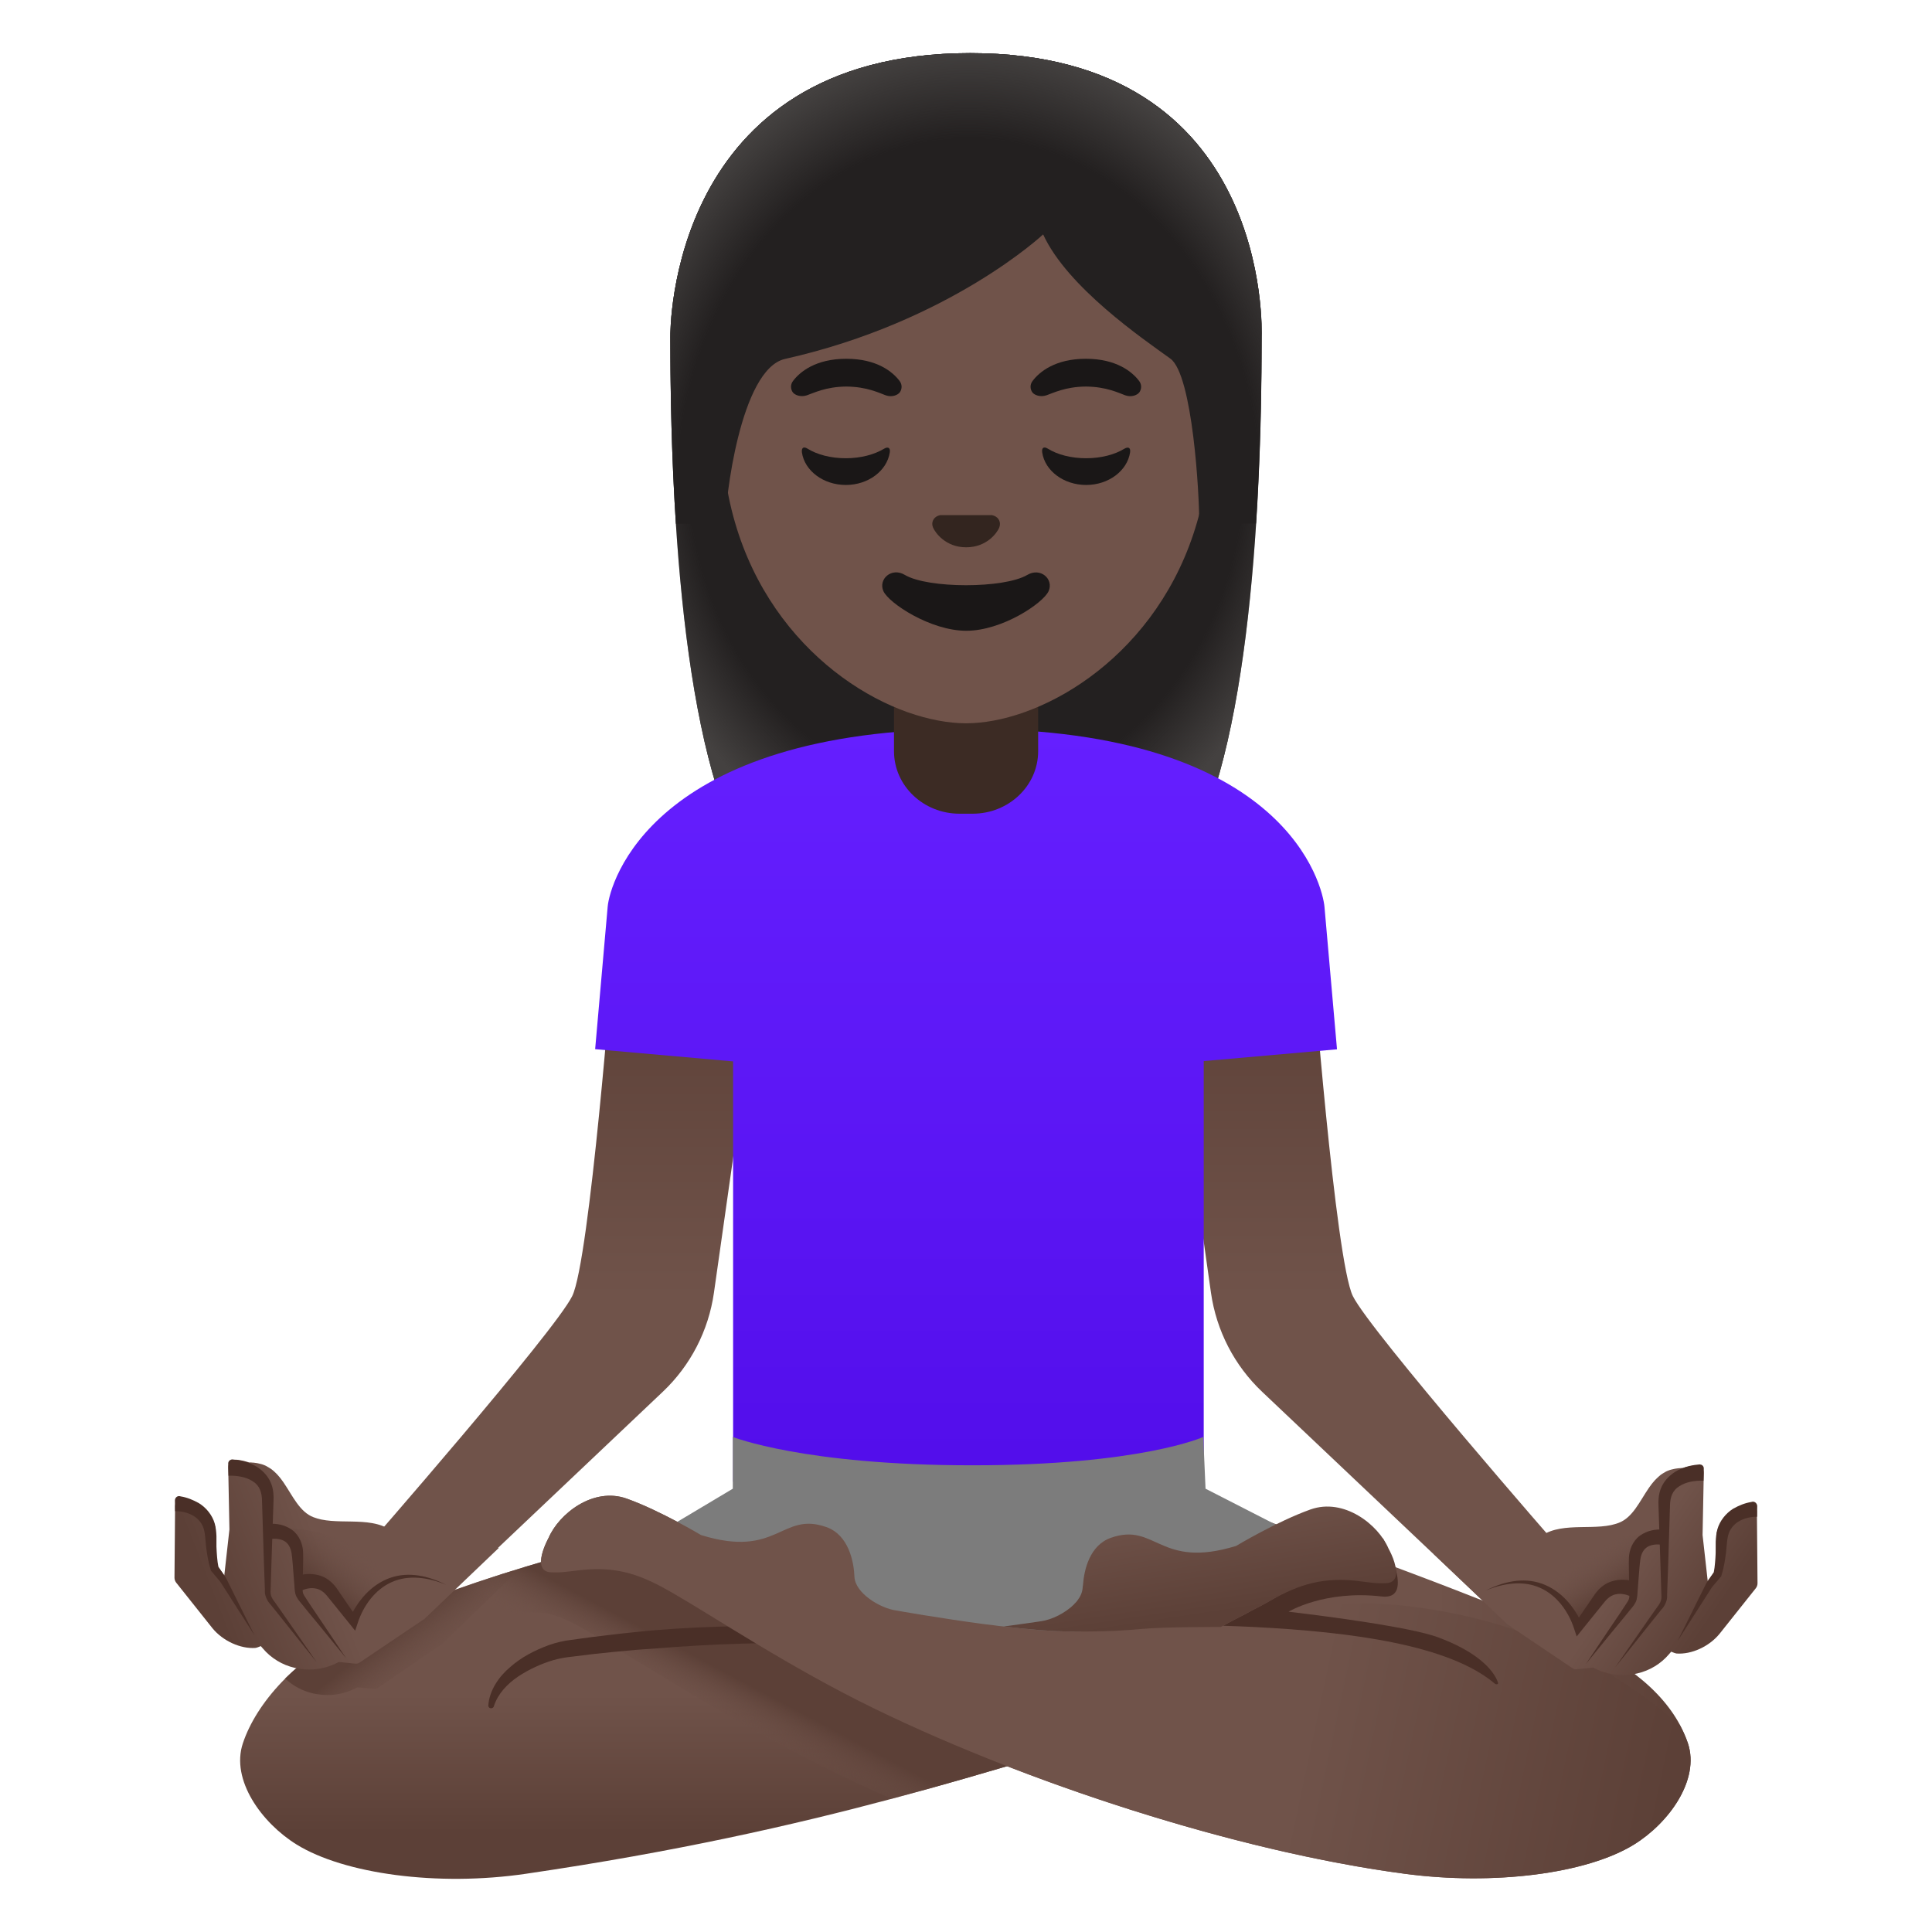
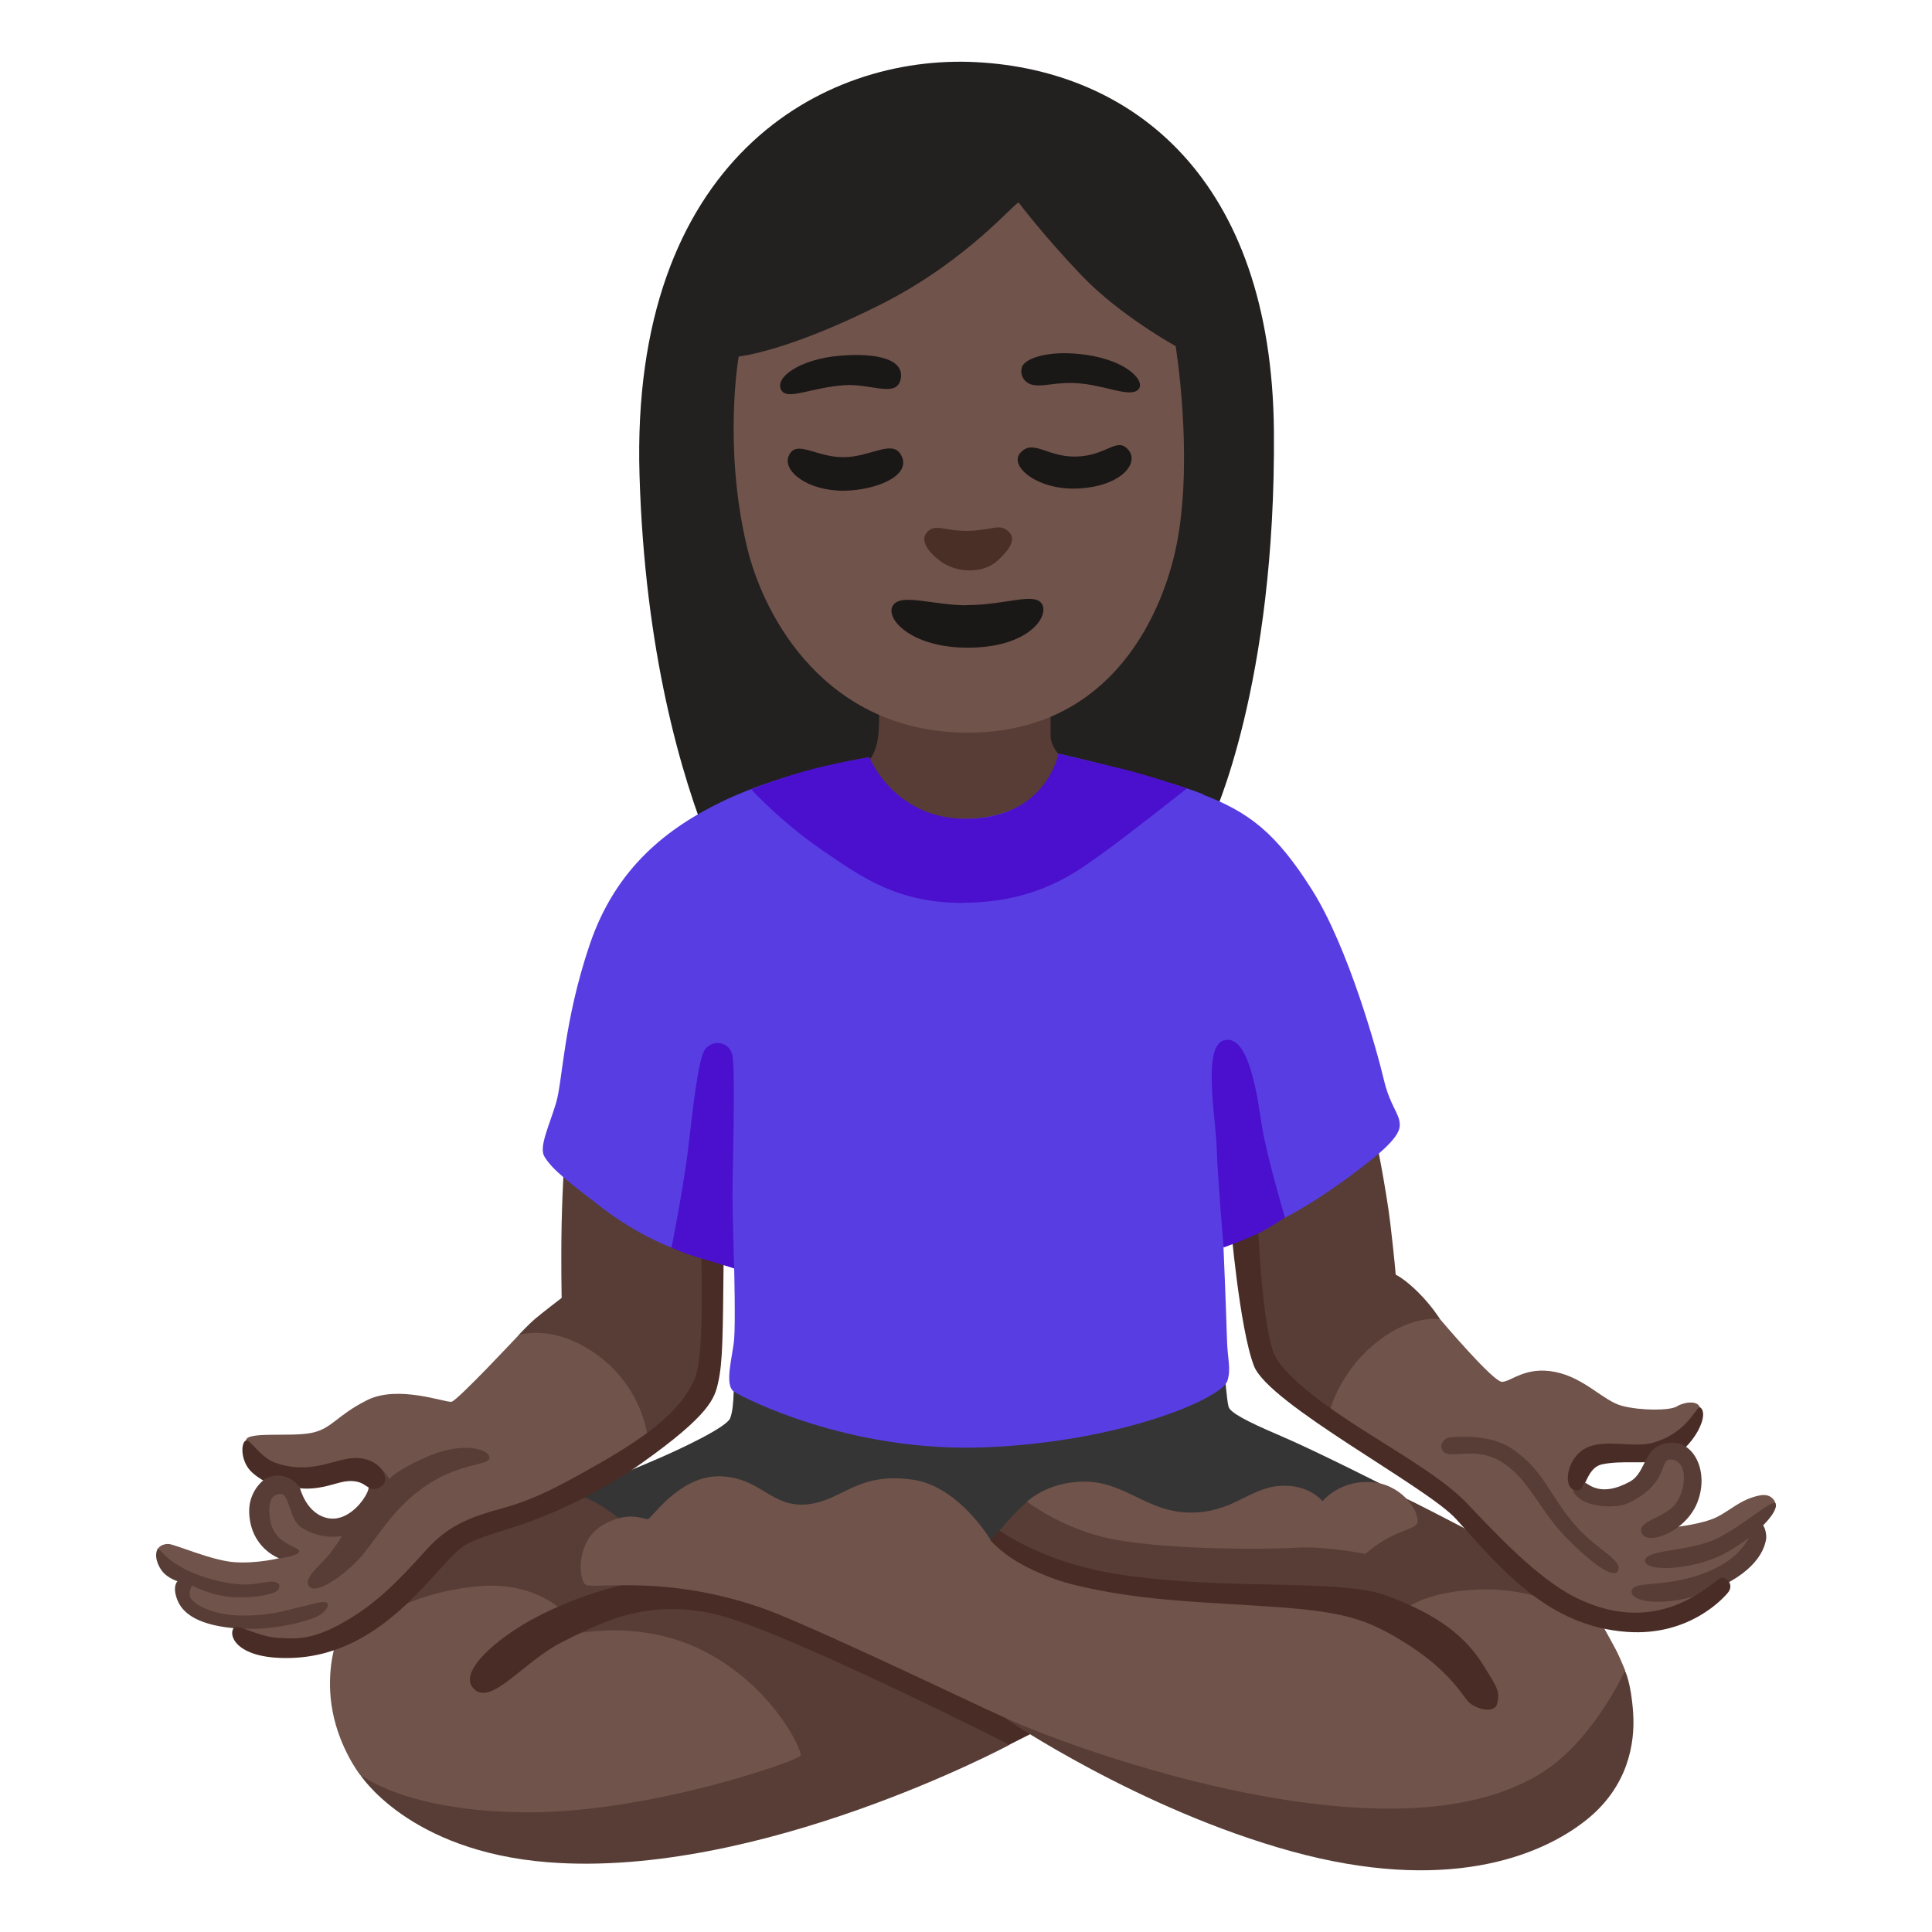
- <svg xmlns="http://www.w3.org/2000/svg" version="1.1" id="Layer_1" x="0px" y="0px" viewBox="0 0 128 128" style="enable-background:new 0 0 128 128;" xml:space="preserve">
-   <path id="hair_10_" style="fill:#232020;" d="M64.28,3.52c-20.03,0-19.87,18.52-19.87,18.81c0,11.99,0.92,28.94,5.72,35.6  c1.9,2.64,5.58,2.79,5.58,2.79L64,60.71l8.29,0.01c0,0,3.68-0.15,5.58-2.79c4.8-6.67,5.72-23.61,5.72-35.6  C83.59,22.04,84.31,3.52,64.28,3.52z" />
-   <radialGradient id="hairHighlights_2_" cx="64" cy="99.183" r="23.213" gradientTransform="matrix(1 0 0 -1.1901 0 148.6938)" gradientUnits="userSpaceOnUse">
-     <stop offset="0.794" style="stop-color:#444140;stop-opacity:0" />
-     <stop offset="1" style="stop-color:#444140" />
-   </radialGradient>
-   <path id="hairHighlights_1_" style="fill:url(#hairHighlights_2_);" d="M64.28,3.52c-20.03,0-19.87,18.52-19.87,18.81  c0,11.99,0.92,28.94,5.72,35.6c1.9,2.64,5.58,2.79,5.58,2.79L64,60.71l8.29,0.01c0,0,3.68-0.15,5.58-2.79  c4.8-6.67,5.72-23.61,5.72-35.6C83.59,22.04,84.31,3.52,64.28,3.52z" />
-   <g id="arm_6_">
-     <linearGradient id="arm_2_" gradientUnits="userSpaceOnUse" x1="435.402" y1="66.414" x2="435.402" y2="21.552" gradientTransform="matrix(-1 0 0 -1 525.7576 130)">
-       <stop offset="0" style="stop-color:#5C4037" />
-       <stop offset="0.5" style="stop-color:#70534A" />
-     </linearGradient>
-     <path id="arm_3_" style="fill:url(#arm_2_);" d="M77.3,64.96l9.64-1.38c0,0,1.53,19.94,2.69,22.29s13.79,16.81,13.79,16.81   l-2.66,5.76L83.62,92.21c-1.84-1.74-3.03-4.05-3.39-6.56L77.3,64.96z" />
+ <svg xmlns="http://www.w3.org/2000/svg" version="1.1" id="a" x="0px" y="0px" viewBox="0 0 128 128" style="enable-background:new 0 0 128 128;" xml:space="preserve">
+   <g>
+     <path style="fill:#573D36;" d="M34.36,88.45c0,0,0.63-0.68,1.1-1.08s1.75-1.38,1.75-1.38s-0.05-2.49,0-4.89   c0.05-2.38,0.19-4.48,0.19-4.48l9.75,4.08l-0.07,9.07l-0.73,3.24l-4.63,3.43l-7.37-7.99H34.36z" />
+     <path style="fill:#573D36;" d="M82.62,78.58l8.49-3.41c0,0,0.73,3.6,1,5.87c0.27,2.28,0.36,3.41,0.36,3.41s0.59,0.27,1.5,1.18   s1.43,1.76,1.43,1.76l-6.03,7.71l-3.6-2.82l-2.5-2.46l-0.66-11.25" />
  </g>
-   <g id="arm_1_">
-     <linearGradient id="arm_4_" gradientUnits="userSpaceOnUse" x1="37.188" y1="66.414" x2="37.188" y2="21.552" gradientTransform="matrix(1 0 0 -1 0 130)">
-       <stop offset="0" style="stop-color:#5C4037" />
-       <stop offset="0.5" style="stop-color:#70534A" />
-     </linearGradient>
-     <path id="arm" style="fill:url(#arm_4_);" d="M50.24,64.96l-9.64-1.38c0,0-1.53,19.94-2.69,22.29   c-1.16,2.36-13.79,16.81-13.79,16.81l2.66,5.76l17.13-16.23c1.84-1.74,3.03-4.05,3.39-6.56L50.24,64.96z" />
+   <path style="fill:#232020;" d="M80.32,54.27c0,0,4.22-8.89,4.08-25.7S74.98,4.67,64.72,4.12c-10.26-0.56-22.98,6.5-22.35,27.37  c0.35,11.66,2.74,19.88,4.73,24.76c7,0.12,16.93,0.12,16.93,0.12L80.32,54.27z" />
+   <path style="fill:#573D36;" d="M52.82,52.39l3.93-1.28c0,0,1.34-0.54,1.46-2.62s-0.06-4.2-0.06-4.2l11.51,0.06  c0,0-0.05,1.99-0.06,4.32c0,1.37,1.72,2.27,1.72,2.27l5.46,1.36l-13.31,4.62L52.83,52.4L52.82,52.39z" />
+   <path style="fill:#353535;" d="M51.62,89.1l-3.02,1.92c0,0,0.1,2.18-0.23,2.95c-0.25,0.59-3.14,1.96-4.73,2.65  c-1.42,0.62-3.3,1.38-3.3,1.38l-4.65,2.18l16.01,14.93L85.5,110l6.91-11.22c0,0-5.14-2.62-7.68-3.7c-2.18-0.93-3.21-1.49-3.33-1.87  s-0.26-2.26-0.26-2.26l-29.51-1.86L51.62,89.1z" />
+   <path style="fill:#573D36;" d="M66.88,115.6c0,0-16.57,8.88-30.56,7.78c-9.31-0.73-12.49-5.85-12.49-5.85l-1.27-8.16  c0,0,1.17-1.88,3.99-5.53c2.81-3.66,9.75-5.02,11.44-4.83s4.05,2.48,4.05,2.48l15.63,0.86l9.22,13.24L66.88,115.6z" />
+   <path style="fill:#573D36;" d="M84.96,99.82l-6.74,1.54l-10.17-1.87c0,0-0.66,0.6-0.94,0.91s-0.94,1.04-0.94,1.04l3.64,4.93  l27.84,1.77h5.61l-0.88-2.86l-5.4-4.05c0,0-3.27-1.71-4-2.03s-2.49,0.78-2.49,0.78l-5.52-0.15L84.96,99.82z" />
+   <path style="fill:#70534A;" d="M22.18,109.1c0,0-0.61,1.88-0.14,4.31s1.78,4.13,1.78,4.13s2.95,2.49,11.07,2.53  c8.11,0.05,18.01-3.42,18.15-3.75s-1.83-4.6-6.42-6.94c-4.6-2.34-9.34-0.96-9.34-0.96l-0.18-1.85c0,0-1.78-1.7-5.06-1.5  c-3.8,0.23-6.38,1.78-6.38,1.78l-3.47,2.25" />
+   <path style="fill:#492C25;" d="M31.37,111.87c1.17,1.22,3.28-1.78,5.91-3.1s5.58-2.86,10.08-1.83s19.51,8.65,19.51,8.65l3.53-1.78  l-11.37-7.29l-17.02-1.69c0,0-3.94,0.75-7.36,2.81c-2.18,1.31-4.23,3.24-3.28,4.22V111.87z" />
+   <path style="fill:#573D36;" d="M83.88,110.92l-17.22,2.97c0,0,8.81,5.99,18.92,8.77c10.11,2.78,16.39,0.42,19.54-2.1  c2.73-2.19,3.22-5.04,3.08-7.08s-0.54-2.78-0.54-2.78S83.88,110.92,83.88,110.92z" />
+   <path style="fill:#70534A;" d="M93.89,100.94c0.23-0.68-0.88-2.47-2.79-2.72c-2.26-0.29-3.48,1.24-3.48,1.24s-0.89-1.18-2.9-1.01  s-3.12,1.82-5.96,1.76s-4.27-2.11-7.05-2.05c-2.37,0.05-3.67,1.33-3.67,1.33s2.12,1.62,5.03,2.34c3.61,0.89,11,0.83,12.84,0.71  s4.55,0.41,4.55,0.41s0.73-0.65,1.57-1.09S93.8,101.2,93.89,100.94z" />
+   <path style="fill:#70534A;" d="M65.63,102.04c0,0,2.61,1.51,5.64,2.36s11.96,1.26,14.65,1.26s7.49,0.74,7.49,0.74  s1.32-0.97,4.52-1.09s5.55,1.03,5.55,1.03l2.8,1.54c0,0,0.65,1.16,0.86,1.58s0.53,1.21,0.53,1.21s-2.12,4.7-5.6,6.83  s-8.79,3.01-16.95,1.74c-8.16-1.27-16-4.28-18.45-5.39c-2.46-1.11-13.19-6.28-16.28-7.35c-6.16-2.12-10.65-1.26-11.53-1.48  c-0.52-0.13-0.83-2.94,1.17-4.04c1.72-0.94,2.69-0.26,2.91-0.34c0.3-0.11,2.11-2.91,4.79-2.83s3.35,2.08,5.73,1.86  c2.38-0.23,3.31-2.19,7.06-1.63c3.02,0.45,5.11,3.98,5.11,3.98" />
+   <path style="fill:#492C25;" d="M66.21,101.39l-0.59,0.66c0,0,0.37,0.45,1.24,1.08c0.65,0.47,2.42,1.43,4.47,1.91  c3.99,0.95,7.71,1.08,11.58,1.32c4.79,0.29,6.73,0.58,8.91,1.74c4.02,2.15,4.99,4.16,5.47,4.65s1.71,0.8,1.89,0.15  c0.24-0.87-0.06-1.2-0.87-2.52c-1.16-1.89-2.95-3.39-6.54-4.7c-1.77-0.65-5.55-0.65-9.06-0.73s-7.26-0.31-10.07-0.92  C68.61,103.15,66.2,101.39,66.21,101.39L66.21,101.39z" />
+   <path style="fill:#70534A;" d="M42.91,95.25c0,0-0.25-3.13-3.2-5.38c-2.96-2.24-5.34-1.42-5.34-1.42s-4.06,4.34-4.45,4.42  s-3.53-1.14-5.59-0.11c-2.07,1.03-2.35,1.94-3.78,2.19s-4.22-0.12-4.25,0.48c-0.03,0.48-0.12,1.22,0.34,1.75s2.08,0.61,2.08,0.61  l2.48-0.05l3.03-0.5l1.01,1.26l-1.37,1.73l-1.71,0.82l-1.71-0.36l-1.28-2.07l-1.35,0.07l-0.57,1.46l0.93,1.39l0.33,1.69  c0,0-1.43,0.37-2.96,0.27s-3.99-1.21-4.41-1.21s-0.62,0.24-0.62,0.24l0.41,1.05l1.35,1L12.17,106l2.71,1.25l1.1,0.93l1.82,0.93  l4.13-0.5l4.66-2.46l3.74-4.2l8.48-3.17l4.13-3.53L42.91,95.25z" />
+   <path style="fill:#70534A;" d="M87.93,94.12c0,0,0.44-2.73,2.95-4.92s4.53-1.8,4.53-1.8s3.5,4.15,4.1,4.15s1.53-1.04,3.5-0.66  s3.2,1.92,4.45,2.25s3.19,0.32,3.63,0.04s1.69-0.55,1.56,0.41s-1.92,1.98-1.92,1.98l-3.02,0.67l-2.51,0.44l-0.82,1.2l0.98,1.2h2.46  l2.02-2.51l1.47-0.22l0.71,1.26l-0.49,2.29l-0.44,1.26c0,0,1.69-0.19,2.61-0.63s1.6-1.19,2.86-1.45c0.91-0.19,1.08,0.54,1.08,0.54  l-1.16,1.24l-0.2,1.55l-1.42,1.75l-0.77,0.36l-0.32,1.17l-3.5,1.42h-4.37l-3.11-1.37l-4.26-3.22l-3.06-3.5l-7.54-4.92L87.93,94.12z" />
+   <path style="fill:#492C25;" d="M112.64,93.25c-0.23-0.16-0.81,1.71-3.18,2.35c-1.25,0.34-3.13-0.29-4.37,0.33s-1.5,2.35-0.93,2.72  c0.98,0.64,0.73-1.38,2.01-1.64s2.7-0.01,3.95-0.23c1.72-0.29,3.28-3,2.52-3.54L112.64,93.25z" />
+   <g>
+     <path style="fill:#573D36;" d="M10.49,102.54c-0.36,0.52,0.02,1.28,0.29,1.6c0.38,0.44,0.98,0.62,0.98,0.62s-0.39,0.35,0.02,1.31   c0.28,0.64,1.04,1.55,3.69,1.8s5.33-0.56,5.79-0.92s0.64-0.74,0.26-0.81c-0.27-0.05-1.08,0.22-1.73,0.35s-1.78,0.6-4.01,0.54   c-1.76-0.05-3.05-0.8-3.18-1.23s0.13-0.75,0.13-0.75s1.3,0.71,2.84,0.77s2.65-0.25,2.82-0.45s0.26-0.58-0.42-0.58   s-1.62,0.56-4.3-0.26c-2.47-0.76-3.18-2-3.18-2L10.49,102.54z" />
+     <path style="fill:#573D36;" d="M18.48,103.25c0,0,1.31-0.16,1.34-0.47s-1.62-0.44-1.9-1.99c-0.21-1.17,0-1.78,0.65-1.81   s0.54,1.68,1.43,2.24c1.36,0.85,2.66,0.54,2.66,0.54s-0.57,0.96-1.13,1.55s-1.45,1.36-1.03,1.81c0.54,0.59,2.67-1.05,3.55-2.14   c1.22-1.5,2.19-3.28,4.37-4.68s4.01-1.2,4.01-1.73s-1.71-1.14-4.25-0.01c-1.9,0.85-2.39,1.42-2.39,1.42s-0.65-1.09-1.4-1.16   s0.03,1.31,0.03,1.75s-1.18,2.27-2.65,2.02s-1.89-1.99-1.89-1.99l-0.23-0.75l-1.46-0.47l-0.71,0.67c0,0-1.03,0.73-0.97,2.19   c0.1,2.32,1.96,2.99,1.96,2.99L18.48,103.25z" />
  </g>
-   <linearGradient id="shirt_1_" gradientUnits="userSpaceOnUse" x1="64.001" y1="81.935" x2="64.001" y2="33.483" gradientTransform="matrix(1 0 0 -1 0 130)">
-     <stop offset="0" style="stop-color:#651FFF" />
-     <stop offset="0.705" style="stop-color:#5914F2" />
-     <stop offset="1" style="stop-color:#530EEB" />
-   </linearGradient>
-   <path id="shirt_2_" style="fill:url(#shirt_1_);" d="M88.58,69.52l-0.83-9.44c-0.11-1.29-2.42-11.79-23.52-11.79  S40.39,58.57,40.26,60.07l-0.83,9.44l9.14,0.81v27.85h31.18V70.3L88.58,69.52z" />
-   <g id="leg_7_">
-     <linearGradient id="leg_1_" gradientUnits="userSpaceOnUse" x1="51.669" y1="8.579" x2="51.669" y2="32.868" gradientTransform="matrix(1 0 0 -1 0 130)">
-       <stop offset="0" style="stop-color:#5C4037" />
-       <stop offset="0.377" style="stop-color:#70534A" />
-     </linearGradient>
-     <path id="leg_8_" style="fill:url(#leg_1_);" d="M87.34,111.68c-6.66,1.15-12.43,2.9-18.92,4.83c-2.92,0.87-5.99,1.77-9.36,2.67   c-6.56,1.75-14.26,3.5-24.2,4.96c-5.89,0.87-12.07,0-15.2-1.93c-2.33-1.44-4.38-4.29-3.57-6.71c0.89-2.68,3.55-5.66,7.3-7.45   c1.55-0.74,3.23-1.44,4.96-2.08c4.31-1.61,8.89-2.92,12.32-3.82c3.27-0.85,5.51-1.32,5.51-1.32c4.1-0.9,7.88-0.92,10.88,0.37   C62.28,103.43,89.17,111.37,87.34,111.68z" />
+   <g>
+     <path style="fill:#573D36;" d="M108.74,101.5c0.25,0.97,2.91,0.06,3.71-1.95c0.8-2.02-0.21-4.05-1.73-3.97   c-1.92,0.11-1.55,1.94-2.75,2.59c-1.91,1.04-2.69,0.16-2.96,0.06c-0.09,0.21-0.24,0.41-0.36,0.47c-0.17,0.08-0.29,0.04-0.42,0   c-0.02,0.19,0.15,0.37,0.47,0.62c0.58,0.45,2.3,0.7,3.27,0.22c2.59-1.28,1.97-2.83,2.66-2.84c1.22-0.02,1.12,1.89,0.42,2.88   S108.55,100.72,108.74,101.5L108.74,101.5z" />
+     <path style="fill:#573D36;" d="M108.11,105.55c0.14,0.67,2.68,0.95,5.53-0.28c3.04-1.32,3.28-2.92,3.36-3.24s-0.08-1.2-0.52-1.16   s-0.32,2-3.28,3.24S107.91,104.59,108.11,105.55z" />
+     <path style="fill:#573D36;" d="M108.99,103.39c-0.04,0.8,3.28,0.64,5.37-0.52c2.08-1.16,3.49-2.72,3.28-3.24   c-0.16-0.42-2.44,1.72-4.2,2.44S109.03,102.68,108.99,103.39z" />
+     <path style="fill:#573D36;" d="M95.57,96.1c0.42,0.67,2.12-0.36,3.92,0.76s2.44,3.08,4.16,4.89c1.53,1.6,3.32,3,3.56,2.28   s-1.41-1.35-2.76-2.88c-1.84-2.08-2.12-3.72-4.28-5.17c-1.53-1.02-3.68-0.76-4.04-0.76S95.29,95.66,95.57,96.1z" />
  </g>
-   <g id="shadow_1_">
-     <linearGradient id="shadow_4_" gradientUnits="userSpaceOnUse" x1="26.494" y1="22.38" x2="31.461" y2="16.134" gradientTransform="matrix(1 -9.100000e-03 -9.100000e-03 -1 0.1613 130.1915)">
-       <stop offset="0" style="stop-color:#5C4037" />
-       <stop offset="0.5" style="stop-color:#70534A;stop-opacity:0" />
-     </linearGradient>
-     <path id="shadow_3_" style="fill:url(#shadow_4_);" d="M34.21,104.15l-4.87,4.73l-4.23,2.9c-0.1,0.08-0.23,0.12-0.36,0.11   l-1.07-0.1c-0.61,0.33-1.28,0.51-1.96,0.51c-0.31,0-0.64-0.04-0.95-0.1c-0.71-0.16-1.35-0.5-1.88-0.99   c1.16-1.14,2.59-2.16,4.23-2.96c3.29-1.6,7.18-3.03,10.81-4.18L34.21,104.15z" />
+   <path style="fill:#492C25;" d="M15.48,107.87c-0.38,0.51,0.24,2.11,3.9,1.97c6.23-0.23,9.6-6.31,11.37-7.43  c1-0.63,2.45-0.89,4.46-1.64c2.13-0.79,4.86-2.1,7.24-3.79c4.63-3.28,4.9-4.36,5.13-5.39c0.31-1.36,0.31-3.21,0.36-7.99  s-1.5-1.18-1.5-1.18s0.29,7.15-0.38,8.84s-2.27,3.32-5.89,5.43c-3.62,2.1-5.09,2.74-6.9,3.24s-3.45,1.01-4.97,2.69  c-1.9,2.11-3.32,3.58-5.43,4.8s-3.16,1.18-4.5,1.09s-2.65-0.97-2.9-0.64L15.48,107.87z" />
+   <path style="fill:#492C25;" d="M83.34,81.06c0,0,0.26,6.91,1.12,8.74c0.36,0.77,1.49,1.9,3.35,3.26c3.1,2.26,7.36,4.43,9.33,6.49  s4.69,5.01,7.25,6.29c5.77,2.88,9.27-1.34,9.69-1.31s0.79,0.52,0.39,1s-2.64,2.86-6.64,2.59c-5.25-0.36-8.33-4.12-11.37-7.49  c-1.94-2.14-12.41-7.61-13.38-10.13s-1.56-9.59-1.56-9.59l1.82,0.16L83.34,81.06z" />
+   <path style="fill:#70534A;" d="M67.49,13.42c-0.27,0-3.38,3.81-8.96,6.66c-6.33,3.22-9.59,3.54-9.59,3.54s-1.04,5.91,0.54,12.58  c1.14,4.82,5.31,12.24,14.46,12.34c9.89,0.1,13.26-8.25,14.08-12.8c1.03-5.73-0.13-12.81-0.13-12.81s-3.7-2.03-6.23-4.68  S67.49,13.42,67.49,13.42z" />
+   <path style="fill:#1A1717;" d="M64.04,40.1c-2.25,0-4.38-0.83-4.89,0.03s1.21,2.76,4.89,2.78c4.16,0.03,5.51-2.13,4.98-2.91  s-2.38,0.09-4.98,0.09V40.1z" />
+   <g>
+     <path style="fill:#1A1717;" d="M51.79,25.89c0.42,0.62,2.01-0.22,4.14-0.37c1.75-0.12,3.4,0.82,3.72-0.32   c0.37-1.36-1.45-1.85-4.04-1.63C52.96,23.8,51.23,25.05,51.79,25.89z" />
+     <path style="fill:#1A1717;" d="M68.24,25.45c0.87,0.28,1.69-0.23,3.48-0.03c1.68,0.19,3.17,0.91,3.69,0.39s-0.68-1.9-3.44-2.3   c-2.49-0.36-4.05,0.24-4.25,0.78s0.17,1.04,0.53,1.15L68.24,25.45z" />
  </g>
-   <g id="leg_6_">
-     <linearGradient id="leg_2_" gradientUnits="userSpaceOnUse" x1="35.843" y1="18.231" x2="112.006" y2="18.231" gradientTransform="matrix(1 0 0 -1 0 130)">
-       <stop offset="0.778" style="stop-color:#70534A" />
-       <stop offset="1" style="stop-color:#5C4037" />
-     </linearGradient>
-     <path id="leg_5_" style="fill:url(#leg_2_);" d="M108.25,122.21c-3.13,1.93-9.29,2.72-15.2,1.93c-11.27-1.5-25.15-6.08-35.1-10.93   c-5.65-2.75-10.55-6.04-13.38-7.67c-1.99-1.15-3.57-1.79-6.07-1.52c-0.98,0.11-1.3,0.18-1.99,0.15c-1.4-0.06-0.16-2.29-0.16-2.29   c0.68-1.58,2.95-3.39,5.18-2.59s4.91,2.41,4.91,2.41c5.09,1.58,5.32-1.58,8.3-0.53c1.49,0.52,1.83,2.3,1.87,3.3   c0.05,1.08,1.69,2.08,2.77,2.23l6.99,0.83l0.96,0.11l2.5,0.3l7.6-5.4l1.05-0.75l2.75-1.95c0,0,0.75,0.25,2.01,0.69   c0.39,0.13,0.83,0.29,1.32,0.46c2.06,0.72,4.88,1.72,7.9,2.84c0.34,0.13,0.69,0.26,1.04,0.39c3.91,1.47,8.05,3.11,11.23,4.58   c3.77,1.74,6.2,4.02,7.1,6.7C112.63,117.92,110.58,120.77,108.25,122.21z" />
+   <g>
+     <path style="fill:#1A1717;" d="M52.25,30.22c-0.41,0.99,1.26,2.32,3.69,2.29c2.09-0.03,4.51-0.99,3.76-2.36   c-0.58-1.06-1.98,0.12-3.79,0.14C54.05,30.31,52.73,29.06,52.25,30.22L52.25,30.22z" />
+     <path style="fill:#1A1717;" d="M67.62,29.98c-0.82,0.87,1.05,2.45,3.62,2.39c2.93-0.07,4.29-1.64,3.52-2.56s-1.43,0.43-3.55,0.44   C69.35,30.26,68.46,29.09,67.62,29.98z" />
  </g>
-   <g id="pants_2_">
-     <path style="fill:#7C7C7C;" d="M79.87,98.63l-0.15-3.43c0,0-4.11,1.88-15.3,1.88S48.55,95.2,48.55,95.2v3.43l-7.37,4.4l22.92,10.45   l24.19-10.54L79.87,98.63z" />
+   <path style="fill:#4A2F27;" d="M64.14,35.17c-1.56,0.03-2.14-0.5-2.69,0.06c-0.51,0.51-0.05,1.25,0.79,1.9  c1.14,0.89,2.91,0.86,3.82,0.04s1.3-1.5,0.71-2S65.73,35.14,64.14,35.17z" />
+   <path style="fill:#492C25;" d="M16.47,97.3c0.31,0.42,0.98,0.79,0.98,0.79s0.44-0.44,1.25-0.3s1.19,0.81,1.19,0.81  s0.63,0.1,1.56-0.1s1.42-0.48,2.17-0.34s0.85,0.78,1.6,0.34s0.03-1.8-1.46-1.9s-2.99,1.19-5.53,0.31c-0.95-0.33-1.66-1.55-1.92-1.48  C15.99,95.52,15.91,96.54,16.47,97.3z" />
+   <path style="fill:#583EE2;" d="M79.69,52.61c-3.22-1.24-9.56-2.68-9.56-2.68s-0.49,4.09-5.95,4.32c-5.28,0.22-6.58-4.08-6.58-4.08  s-5.44,0.85-9.75,2.93c-3.6,1.74-7.05,4.37-8.78,9.48s-1.79,8.99-2.22,10.46s-1.16,2.93-0.79,3.57c0.52,0.89,1.66,1.74,3.91,3.47  s4.52,2.58,4.52,2.58l2.59-1.56l1.56,2.94c0,0,0.09,3.55,0,4.67s-0.69,3.07,0,3.5s7.61,4.02,16.6,3.68  c8.99-0.35,15.71-3.23,16.08-4.41c0.26-0.82,0-1.42-0.03-2.77c-0.08-2.6-0.23-6.05-0.23-6.05l1.56-4.06l2.51,2.08  c0,0,1.77-0.89,4.11-2.61s3.5-2.75,3.5-3.53s-0.63-1.21-1.06-3.02c-0.43-1.82-2.33-8.71-4.74-12.54s-4.22-5.18-7.25-6.34  L79.69,52.61z" />
+   <g>
+     <path style="fill:#4B0FCE;" d="M81.07,82.65c0,0-0.41-4.72-0.46-6.6s-0.96-6.69,0.46-7.12c1.68-0.51,2.24,3.76,2.54,5.69   s1.52,6.04,1.52,6.04s-1.11,0.77-2.03,1.18s-2.04,0.81-2.04,0.81H81.07z" />
+     <path style="fill:#4B0FCE;" d="M44.49,82.65c0,0,0.79-3.96,1.09-6.45s0.66-6,1.12-6.66s1.63-0.61,1.83,0.41s0,7.83,0,9.2   s0.11,4.89,0.11,4.89s-0.85-0.28-1.96-0.6c-1.41-0.4-2.19-0.78-2.19-0.78L44.49,82.65z" />
+     <path style="fill:#4B0FCE;" d="M63.95,59.82c-4.48,0.04-6.83-1.69-9.43-3.46c-2.73-1.86-4.75-4.06-4.75-4.06s1.71-0.68,3.52-1.2   s4.31-0.93,4.31-0.93s1.66,4.18,6.58,4.08c5.15-0.1,5.95-4.32,5.95-4.32s2.52,0.6,4.22,1.01s4.28,1.3,4.28,1.3   s-4.22,3.34-5.69,4.37s-4.06,3.15-8.99,3.2L63.95,59.82z" />
  </g>
-   <g id="shadow">
-     <linearGradient id="shadow_5_" gradientUnits="userSpaceOnUse" x1="48.506" y1="18.987" x2="45.455" y2="13.262" gradientTransform="matrix(1 0 0 -1 0 130)">
-       <stop offset="0" style="stop-color:#5C4037" />
-       <stop offset="0.5" style="stop-color:#70534A;stop-opacity:0" />
-     </linearGradient>
-     <path id="shadow_2_" style="fill:url(#shadow_5_);" d="M68.42,116.51c-2.92,0.87-5.99,1.77-9.36,2.67   c-1.35-0.6-2.65-1.21-3.91-1.82c-4.92-2.41-9.43-5.16-12.71-7.17l-0.25-0.14c-1.26-0.78-2.35-1.45-3.26-1.98   c-1.83-1.06-2.56-1.24-3.52-1.24c-0.25,0-0.5,0.02-0.77,0.06l-0.71,0.07c-0.51,0.06-1.1,0.14-1.84,0.14   c-0.19,0-0.37-0.01-0.58-0.02c-1.19-0.05-2.28-0.43-3.16-1.11c4.31-1.61,8.89-2.92,12.32-3.82c0.42,0.2,0.84,0.44,1.28,0.69   c0.92,0.54,2.06,1.23,3.34,2.02c3.25,1.99,7.69,4.72,12.51,7.07c3.17,1.55,6.66,3.06,10.36,4.48L68.42,116.51z" />
-   </g>
-   <path id="tone_27_" style="fill:#4A2F27;" d="M32.35,112.99c0.08-1.02,0.71-1.92,1.46-2.55c0.75-0.66,1.63-1.11,2.56-1.45  c0.45-0.16,1-0.29,1.45-0.34l1.39-0.19c0.93-0.11,1.86-0.23,2.79-0.32c1.86-0.2,3.73-0.31,5.6-0.37c1.87-0.06,3.74-0.06,5.63,0.07  c0.28,0.02,0.49,0.26,0.47,0.54c-0.02,0.27-0.24,0.48-0.51,0.47h-0.02c-1.83-0.03-3.69,0.03-5.53,0.1  c-1.85,0.08-3.69,0.22-5.53,0.36c-0.92,0.08-1.84,0.17-2.76,0.27l-1.38,0.17c-0.48,0.05-0.84,0.11-1.28,0.23  c-0.83,0.24-1.65,0.62-2.37,1.1c-0.72,0.49-1.33,1.13-1.6,1.96l0,0.01c-0.03,0.1-0.14,0.15-0.24,0.12  C32.4,113.15,32.35,113.07,32.35,112.99z" />
-   <g id="leg_3_">
-     <linearGradient id="leg_9_" gradientUnits="userSpaceOnUse" x1="110.426" y1="11.007" x2="39.953" y2="26.007" gradientTransform="matrix(1 0 0 -1 0 130)">
-       <stop offset="0" style="stop-color:#5C4037" />
-       <stop offset="0.338" style="stop-color:#70534A" />
-     </linearGradient>
-     <path id="leg_4_" style="fill:url(#leg_9_);" d="M108.25,122.21c-3.13,1.93-9.29,2.72-15.2,1.93c-8.27-1.1-17.94-3.86-26.44-7.17   c-3.08-1.2-6.01-2.47-8.66-3.76c-5.65-2.75-10.55-6.04-13.38-7.67c-1.99-1.15-3.57-1.79-6.07-1.52c-0.98,0.11-1.3,0.18-1.99,0.15   c-1.4-0.06-0.16-2.29-0.16-2.29c0.68-1.58,2.95-3.39,5.18-2.59s4.91,2.41,4.91,2.41c5.09,1.58,5.32-1.58,8.3-0.53   c1.49,0.52,1.83,2.3,1.87,3.3c0.05,1.08,1.69,2.08,2.77,2.23c0,0,2.85,0.51,5.95,0.92h0.01l0.51,0.06   c0.22,0.03,0.44,0.06,0.66,0.08c0.74,0.09,1.47,0.16,2.16,0.22l0.19,0.02h0.05c0.01,0.01,0.02,0.01,0.03,0c0,0,0,0,0.01,0   c0.75,0.06,1.45,0.09,2.05,0.09c0.95,0,1.87-0.03,2.77-0.09c3.1-0.19,5.96-0.66,8.73-1.06c0.78-0.12,1.55-0.23,2.32-0.33   c0.01,0,0.01,0,0.01,0c2.75-0.35,5.45-0.54,8.27-0.22c5.32,0.61,11.85,2.42,18.19,7.9c0.21,0.39,0.4,0.8,0.54,1.21   C112.63,117.92,110.58,120.77,108.25,122.21z" />
-   </g>
-   <path id="tone_26_" style="fill:#4A2F27;" d="M95.23,108.46c-1.77-0.64-6.9-1.33-9.86-1.68h0c0,0,2.38-1.45,6.17-1.01  c2.36,0.28,0.08-3.85,0.08-3.85s-5.85,3.19-7.84,4.34c-0.09,0.05-0.29,0.16-0.55,0.29c-0.04,0.02-0.08,0.04-0.12,0.06  c-0.19,0.1-0.4,0.21-0.61,0.33c-0.57,0.29-1.17,0.6-1.47,0.77c0.67,0.02,1.33,0.05,2,0.08c6.6,0.33,13.01,1.21,16.01,3.76  c0.09,0.07,0.24,0.04,0.21-0.06C98.95,110.57,97.73,109.37,95.23,108.46z" />
-   <g id="foot_1_">
-     <linearGradient id="foot_3_" gradientUnits="userSpaceOnUse" x1="79.821" y1="22.016" x2="77.985" y2="34.067" gradientTransform="matrix(1 0 0 -1 0 130)">
-       <stop offset="0.078" style="stop-color:#5C4037" />
-       <stop offset="0.693" style="stop-color:#70534A" />
-     </linearGradient>
-     <path id="foot_2_" style="fill:url(#foot_3_);" d="M91.83,104.89c-0.68,0.03-1-0.04-1.99-0.16c-2.49-0.26-4.07,0.38-6.06,1.53   c-0.09,0.05-0.29,0.16-0.55,0.29c-0.04,0.02-0.08,0.04-0.12,0.06c-0.19,0.1-0.4,0.21-0.61,0.33c-0.57,0.29-1.17,0.6-1.47,0.77   c-0.06,0.03-0.12,0.06-0.15,0.08c0,0-3.68-0.01-5.22,0.13c-0.31,0.03-0.6,0.05-0.86,0.07c-1.33,0.1-2.15,0.1-3.8,0.1   c-0.6,0-1.3-0.03-2.05-0.09c-0.01,0-0.01,0-0.01,0h-0.08l-0.19-0.02c-0.69-0.06-1.42-0.13-2.16-0.22l0.06-0.01h0.01l2.06-0.29   l0.33-0.05c0.69-0.09,1.6-0.53,2.19-1.12c0.01-0.01,0.02-0.02,0.02-0.03c0.08-0.07,0.14-0.14,0.2-0.22   c0.2-0.26,0.33-0.55,0.35-0.86c0-0.05,0.01-0.1,0.02-0.15c0.07-1.02,0.44-2.66,1.86-3.15c2.98-1.04,3.2,2.11,8.29,0.54   c0,0,2.68-1.61,4.91-2.41s4.51,1,5.18,2.58c0,0,0.17,0.3,0.31,0.67C92.54,103.92,92.73,104.85,91.83,104.89z" />
-   </g>
-   <g id="handGroup_4_">
-     <g id="hand_5_">
-       <linearGradient id="hand_1_" gradientUnits="userSpaceOnUse" x1="113.339" y1="22.747" x2="103.056" y2="29.823" gradientTransform="matrix(1 0 0 -1 0 130)">
-         <stop offset="0" style="stop-color:#5C4037" />
-         <stop offset="0.5" style="stop-color:#70534A" />
-       </linearGradient>
-       <path id="hand_3_" style="fill:url(#hand_1_);" d="M116.4,100.16c0-0.16-0.08-0.32-0.22-0.41s-0.3-0.12-0.46-0.06    c-0.06,0.02-1.35,0.48-1.94,1.73c-0.03,0.06-0.05,0.13-0.05,0.2l-0.09,2.43c-0.12,0.17-0.3,0.41-0.5,0.69l-0.34-3.04l0.08-4.1    c0-0.14-0.05-0.28-0.15-0.38s-0.25-0.15-0.38-0.14c-0.03,0-0.4,0.03-0.85,0.18c-0.04,0-0.07,0-0.11,0c-0.03,0-0.06,0.01-0.1,0.01    c-0.07,0-0.13,0.01-0.2,0.02c-0.07,0.01-0.15,0.02-0.22,0.04c-0.06,0.01-0.11,0.03-0.17,0.04c-0.07,0.02-0.13,0.04-0.2,0.07    c-0.05,0.02-0.1,0.04-0.15,0.07c-0.06,0.03-0.11,0.06-0.17,0.1c-0.05,0.03-0.09,0.06-0.14,0.09c-0.05,0.04-0.1,0.08-0.14,0.12    c-0.04,0.04-0.09,0.08-0.13,0.12c-0.04,0.04-0.08,0.08-0.12,0.12c-0.04,0.05-0.09,0.1-0.13,0.15c-0.03,0.04-0.06,0.08-0.09,0.11    c-0.05,0.06-0.1,0.13-0.14,0.19c-0.02,0.02-0.03,0.05-0.05,0.07c-0.61,0.89-1.07,1.96-1.99,2.31c-0.16,0.06-0.33,0.11-0.51,0.15    c-1.67,0.35-3.85-0.3-5.11,1.15l0.01,0.02c-0.04,0.04-0.09,0.08-0.13,0.13c-0.34,0.41-1.69-0.36-1.69-0.36l-2.53,1.77l-0.29-0.27    l-0.88-0.83l-1.16,0.28l4.91,4.69l4.26,2.87c0.1,0.08,0.23,0.12,0.36,0.1l1.06-0.11c0.61,0.33,1.29,0.5,1.97,0.5    c0.32,0,0.64-0.04,0.95-0.11c0.83-0.19,1.57-0.64,2.12-1.29l0.13-0.15l0.21,0.08c0.05,0.02,0.1,0.03,0.15,0.04    c0.99,0.07,2.15-0.46,2.84-1.3l2.41-3.03c0.07-0.09,0.11-0.21,0.11-0.32L116.4,100.16z" />
-     </g>
-     <path id="tone_14_" style="fill:#4A2F27;" d="M112.88,97.26c0,0,0,0.17,0,0.18l-0.02,0.66c-0.54-0.02-1.17,0.08-1.59,0.36   c-0.45,0.27-0.63,0.71-0.63,1.35l-0.12,3.9l-0.07,1.96c0.04,0.35-0.17,0.77-0.39,0.98l-0.61,0.76l-2.44,3.06l2.23-3.21l0.57-0.81   c0.21-0.27,0.29-0.47,0.26-0.79l-0.06-1.96l-0.13-3.92c-0.02-0.31,0-0.75,0.14-1.12c0.13-0.36,0.68-1.49,2.59-1.64   C112.75,97.03,112.86,97.11,112.88,97.26z" />
-     <path id="tone_13_" style="fill:#4A2F27;" d="M116.42,99.76v0.07l-0.01,0.66c-0.36-0.01-0.79,0.08-1.13,0.26s-0.6,0.46-0.74,0.82   c-0.06,0.18-0.1,0.39-0.12,0.6l-0.07,0.73c-0.07,0.49-0.13,0.95-0.3,1.48l-0.01,0.04l-0.03,0.04l-0.59,0.7l-2.27,3.55l1.89-3.8   l0.01-0.02l0.49-0.71c0.08-0.4,0.11-0.88,0.13-1.34v-0.7c0.01-0.27,0.04-0.55,0.11-0.82c0.16-0.56,0.56-1.06,1.04-1.36   c0.39-0.22,0.78-0.38,1.21-0.45c0.03-0.01,0.07-0.02,0.11-0.02h0.01C116.29,99.5,116.4,99.61,116.42,99.76z" />
-     <g id="tone_11_">
-       <linearGradient id="tone_12_" gradientUnits="userSpaceOnUse" x1="106.945" y1="24.495" x2="105.318" y2="27.113" gradientTransform="matrix(1 0 0 -1 0 130)">
-         <stop offset="0" style="stop-color:#5C4037" />
-         <stop offset="1" style="stop-color:#70534A;stop-opacity:0" />
-       </linearGradient>
-       <path id="tone_3_" style="fill:url(#tone_12_);" d="M101.21,104.94c0,0,3.73-3.67,8.74-3.28c0,0-2.12-0.1-1.75,3.58    c0,0-1.48-1.49-3.55,2.39C104.64,107.64,103.45,104.47,101.21,104.94z" />
-     </g>
-     <path id="tone_10_" style="fill:#4A2F27;" d="M110.11,102.35c-0.3-0.06-0.7-0.02-0.95,0.13c-0.26,0.15-0.42,0.44-0.48,0.82   c-0.06,0.39-0.08,0.87-0.12,1.3l-0.05,0.66c-0.03,0.22-0.01,0.43-0.08,0.72c-0.08,0.28-0.27,0.49-0.4,0.64l-0.42,0.52l-0.85,1.03   l-1.69,2.07l1.49-2.22l0.75-1.11l0.37-0.56c0.13-0.2,0.24-0.34,0.26-0.5c0.03-0.14,0-0.38,0-0.61l-0.01-0.67   c0-0.46-0.03-0.88-0.01-1.37c0.02-0.5,0.24-1.1,0.73-1.46c0.5-0.35,1.03-0.44,1.61-0.4L110.11,102.35z" />
-     <path id="tone_9_" style="fill:#4A2F27;" d="M107.96,105.74c-0.23-0.11-0.59-0.18-0.86-0.12c-0.29,0.04-0.55,0.22-0.76,0.47   l-1.52,1.88l-0.36,0.45l-0.18-0.54c-0.36-1.1-1.13-2.19-2.24-2.68c-1.12-0.51-2.46-0.31-3.61,0.18c1.11-0.57,2.45-0.91,3.72-0.46   c0.62,0.22,1.18,0.61,1.63,1.09c0.45,0.49,0.81,1.04,1.07,1.68l-0.54-0.09l1.37-2c0.27-0.38,0.69-0.74,1.2-0.86   c0.51-0.13,0.99-0.1,1.5,0.09L107.96,105.74z" />
-   </g>
-   <g id="handGroup_1_">
-     <g id="hand_2_">
-       <linearGradient id="hand_4_" gradientUnits="userSpaceOnUse" x1="13.984" y1="24.347" x2="28.702" y2="30.102" gradientTransform="matrix(1 0 0 -1 0 130)">
-         <stop offset="0" style="stop-color:#5C4037" />
-         <stop offset="0.5" style="stop-color:#70534A" />
-       </linearGradient>
-       <path id="hand" style="fill:url(#hand_4_);" d="M11.6,99.79c0-0.16,0.08-0.32,0.22-0.41c0.13-0.09,0.3-0.12,0.46-0.06    c0.06,0.02,1.35,0.48,1.94,1.73c0.03,0.06,0.05,0.13,0.05,0.2l0.09,2.43c0.12,0.17,0.3,0.41,0.5,0.69l0.34-3.04l-0.08-4.1    c0-0.14,0.05-0.28,0.16-0.38c0.1-0.1,0.25-0.15,0.38-0.14c0.03,0,0.4,0.03,0.85,0.18c0.04,0,0.07,0,0.11,0    c0.03,0,0.06,0.01,0.1,0.01c0.07,0,0.13,0.01,0.2,0.02c0.08,0.01,0.15,0.02,0.22,0.04c0.06,0.01,0.11,0.03,0.17,0.04    c0.07,0.02,0.13,0.04,0.2,0.07c0.05,0.02,0.1,0.04,0.15,0.07c0.06,0.03,0.11,0.06,0.17,0.1c0.05,0.03,0.09,0.06,0.14,0.09    c0.05,0.04,0.1,0.08,0.15,0.12c0.05,0.04,0.09,0.08,0.13,0.12c0.04,0.04,0.08,0.08,0.12,0.12c0.05,0.05,0.09,0.1,0.13,0.15    c0.03,0.04,0.06,0.08,0.09,0.11c0.05,0.06,0.1,0.13,0.14,0.19c0.02,0.02,0.03,0.05,0.05,0.07c0.61,0.89,1.07,1.96,1.99,2.31    c0.16,0.06,0.33,0.11,0.51,0.15c1.67,0.35,3.85-0.3,5.11,1.15l-0.01,0.02c0.04,0.04,0.09,0.08,0.13,0.13    c0.34,0.41,1.69-0.36,1.69-0.36l2.52,1.77l0.28-0.27l0.88-0.83l1.16,0.28l-4.91,4.69l-4.26,2.87c-0.1,0.08-0.23,0.12-0.36,0.1    l-1.06-0.11c-0.61,0.33-1.29,0.5-1.97,0.5c-0.32,0-0.64-0.04-0.95-0.11c-0.83-0.19-1.57-0.64-2.12-1.29l-0.13-0.15l-0.21,0.08    c-0.05,0.02-0.1,0.03-0.15,0.04c-0.98,0.07-2.15-0.46-2.84-1.3l-2.41-3.03c-0.07-0.09-0.11-0.21-0.11-0.32L11.6,99.79z" />
-     </g>
-     <path id="tone_8_" style="display:none;fill:#4A2F27;" d="M15.12,96.88c0,0,0,0.17,0,0.18l0.02,0.66c0.54-0.02,1.17,0.08,1.59,0.36   c0.45,0.27,0.63,0.71,0.63,1.35l0.12,3.9l0.07,1.96c-0.04,0.35,0.17,0.77,0.39,0.98l0.61,0.76l2.44,3.06l-2.23-3.21l-0.57-0.81   c-0.21-0.27-0.29-0.47-0.26-0.79l0.06-1.96l0.13-3.92c0.02-0.31,0-0.75-0.14-1.12c-0.13-0.36-0.68-1.49-2.59-1.64   C15.25,96.66,15.14,96.74,15.12,96.88z" />
-     <path id="tone_7_" style="fill:#4A2F27;" d="M11.59,99.39v0.07l0.01,0.66c0.36-0.01,0.79,0.08,1.13,0.26s0.6,0.46,0.74,0.82   c0.06,0.18,0.1,0.39,0.12,0.6l0.07,0.73c0.07,0.49,0.13,0.95,0.3,1.48l0.01,0.04l0.03,0.04l0.59,0.7l2.27,3.55l-1.89-3.8   l-0.01-0.02l-0.49-0.71c-0.08-0.4-0.11-0.88-0.13-1.34v-0.7c-0.01-0.27-0.04-0.55-0.11-0.82c-0.16-0.56-0.56-1.06-1.05-1.36   c-0.39-0.22-0.78-0.38-1.21-0.45c-0.03-0.01-0.07-0.02-0.11-0.02h-0.01C11.71,99.13,11.6,99.24,11.59,99.39z" />
-     <g id="tone_6_">
-       <linearGradient id="tone_15_" gradientUnits="userSpaceOnUse" x1="20.895" y1="25.176" x2="23.124" y2="27.936" gradientTransform="matrix(1 0 0 -1 0 130)">
-         <stop offset="0" style="stop-color:#5C4037" />
-         <stop offset="1" style="stop-color:#70534A;stop-opacity:0" />
-       </linearGradient>
-       <path id="tone_2_" style="fill:url(#tone_15_);" d="M26.79,104.57c0,0-3.73-3.67-8.74-3.28c0,0,2.12-0.1,1.75,3.58    c0,0,1.48-1.49,3.55,2.39C23.35,107.27,24.55,104.1,26.79,104.57z" />
-     </g>
-     <path id="tone_5_" style="fill:#4A2F27;" d="M17.89,101.97c0.3-0.06,0.7-0.02,0.95,0.13c0.26,0.15,0.42,0.44,0.48,0.82   c0.06,0.39,0.08,0.87,0.12,1.3l0.05,0.66c0.03,0.22,0.01,0.43,0.08,0.72c0.08,0.28,0.27,0.49,0.4,0.64l0.42,0.52l0.85,1.03   l1.69,2.07l-1.49-2.22l-0.75-1.11l-0.37-0.56c-0.13-0.2-0.24-0.34-0.26-0.5c-0.03-0.14,0-0.38,0-0.61l0.01-0.67   c0-0.46,0.03-0.88,0.01-1.37c-0.02-0.5-0.24-1.1-0.73-1.46c-0.5-0.35-1.03-0.44-1.61-0.4L17.89,101.97z" />
-     <path id="tone_4_" style="fill:#4A2F27;" d="M20.03,105.36c0.23-0.11,0.59-0.18,0.86-0.12c0.29,0.04,0.55,0.22,0.76,0.47l1.52,1.88   l0.36,0.45l0.18-0.54c0.36-1.1,1.13-2.19,2.24-2.68c1.12-0.51,2.46-0.31,3.61,0.18c-1.11-0.57-2.45-0.91-3.72-0.46   c-0.62,0.22-1.18,0.61-1.63,1.09c-0.45,0.49-0.81,1.04-1.08,1.68l0.54-0.09l-1.37-2c-0.27-0.38-0.69-0.74-1.2-0.86   c-0.51-0.13-0.99-0.1-1.5,0.09L20.03,105.36z" />
-     <path id="tone_1_" style="fill:#4A2F27;" d="M15.12,96.93c0,0,0,0.17,0,0.18l0.02,0.66c0.54-0.02,1.17,0.08,1.59,0.36   c0.45,0.27,0.63,0.71,0.63,1.35l0.12,3.9l0.07,1.96c-0.04,0.35,0.17,0.77,0.39,0.98l0.61,0.76l2.44,3.06l-2.23-3.21l-0.57-0.81   c-0.21-0.27-0.29-0.47-0.26-0.79l0.06-1.96l0.13-3.92c0.02-0.31,0-0.75-0.14-1.12c-0.13-0.36-0.68-1.49-2.59-1.64   C15.25,96.7,15.14,96.79,15.12,96.93z" />
-   </g>
-   <g id="neck_1_">
-     <path id="neck" style="fill:#3C2B24;" d="M64,44.72h-4.77v5.05c0,2.28,1.94,4.14,4.34,4.14h0.87c2.39,0,4.34-1.85,4.34-4.14v-5.05   L64,44.72z" />
-   </g>
-   <g id="head_1_">
-     <path id="head" style="fill:#70534A;" d="M64,8.74L64,8.74L64,8.74c-8.4,0-16.18,6.24-16.18,19.49c0,10.64,6.59,16.93,12.32,18.96   c1.37,0.48,2.69,0.73,3.86,0.73c1.16,0,2.47-0.24,3.83-0.72c5.74-2.02,12.35-8.32,12.35-18.97C80.18,14.99,72.4,8.74,64,8.74z" />
-   </g>
-   <path id="mouth_1_" style="fill:#1A1717;" d="M68.06,38.09c-1.54,0.91-6.58,0.91-8.11,0c-0.88-0.53-1.78,0.28-1.42,1.08  c0.36,0.79,3.11,2.62,5.49,2.62s5.09-1.83,5.45-2.62C69.83,38.37,68.94,37.57,68.06,38.09z" />
-   <path id="nose_1_" style="fill:#33251F;" d="M65.86,34.17c-0.05-0.02-0.1-0.03-0.15-0.04h-3.41c-0.05,0.01-0.1,0.02-0.15,0.04  c-0.31,0.12-0.48,0.45-0.33,0.79c0.15,0.34,0.83,1.3,2.19,1.3c1.37,0,2.05-0.96,2.19-1.3C66.34,34.61,66.17,34.29,65.86,34.17z" />
-   <g id="eyes">
-     <path style="fill:#1A1717;" d="M56.04,30.36c-1,0-1.9-0.24-2.53-0.63c-0.27-0.17-0.42-0.07-0.38,0.25   c0.18,1.21,1.42,2.15,2.91,2.15s2.72-0.94,2.91-2.15c0.05-0.31-0.11-0.41-0.38-0.25C57.94,30.11,57.04,30.36,56.04,30.36z" />
-     <path style="fill:#1A1717;" d="M71.96,30.36c-1,0-1.9-0.24-2.53-0.63c-0.27-0.17-0.43-0.07-0.38,0.25   c0.18,1.21,1.42,2.15,2.91,2.15s2.72-0.94,2.91-2.15c0.05-0.31-0.11-0.41-0.38-0.25C73.87,30.11,72.97,30.36,71.96,30.36z" />
-   </g>
-   <g id="eyebrows">
-     <path style="fill:#1A1717;" d="M59.6,25.24c-0.45-0.6-1.5-1.47-3.53-1.47s-3.08,0.87-3.53,1.47c-0.2,0.26-0.15,0.57-0.01,0.76   c0.13,0.17,0.51,0.33,0.93,0.19c0.42-0.14,1.24-0.57,2.61-0.58c1.37,0.01,2.19,0.43,2.61,0.58s0.8-0.02,0.93-0.19   C59.75,25.81,59.8,25.5,59.6,25.24z" />
-     <path style="fill:#1A1717;" d="M75.47,25.24c-0.45-0.6-1.5-1.47-3.53-1.47s-3.08,0.87-3.53,1.47c-0.2,0.26-0.15,0.57-0.01,0.76   c0.13,0.17,0.51,0.33,0.93,0.19c0.42-0.14,1.24-0.57,2.61-0.58c1.37,0.01,2.19,0.43,2.61,0.58s0.8-0.02,0.93-0.19   C75.62,25.81,75.67,25.5,75.47,25.24z" />
-   </g>
-   <path id="hair_5_" style="fill:#232020;" d="M64.28,3.52c-20.03,0-19.87,18.52-19.87,18.81c0,3.79,0.09,8.07,0.37,12.37l3.28-0.01  c-0.03-1.42,0.97-10.24,3.95-10.91c10.92-2.45,17.1-8.25,17.1-8.25c1.61,3.51,6.63,6.93,8.43,8.23c1.48,1.07,1.93,9.06,1.91,10.93  h3.76c0-0.03,0.01-0.05,0.01-0.08c0.27-4.27,0.36-8.53,0.36-12.29C83.59,22.04,84.31,3.52,64.28,3.52z" />
-   <radialGradient id="hairHighlights_3_" cx="64.163" cy="97.201" r="24.315" gradientTransform="matrix(1 0 0 -1.2135 0 150.5781)" gradientUnits="userSpaceOnUse">
-     <stop offset="0.794" style="stop-color:#444140;stop-opacity:0" />
-     <stop offset="1" style="stop-color:#444140" />
-   </radialGradient>
-   <path id="hairHighlights" style="fill:url(#hairHighlights_3_);" d="M64.28,3.52c-20.03,0-19.87,18.52-19.87,18.81  c0,3.79,0.09,8.07,0.37,12.37l3.28-0.01c-0.03-1.42,0.97-10.24,3.95-10.91c10.92-2.45,17.1-8.25,17.1-8.25  c1.61,3.51,6.63,6.93,8.43,8.23c1.48,1.07,1.93,9.06,1.91,10.93h3.76c0-0.03,0.01-0.05,0.01-0.08c0.27-4.27,0.36-8.53,0.36-12.29  C83.59,22.04,84.31,3.52,64.28,3.52z" />
</svg>
